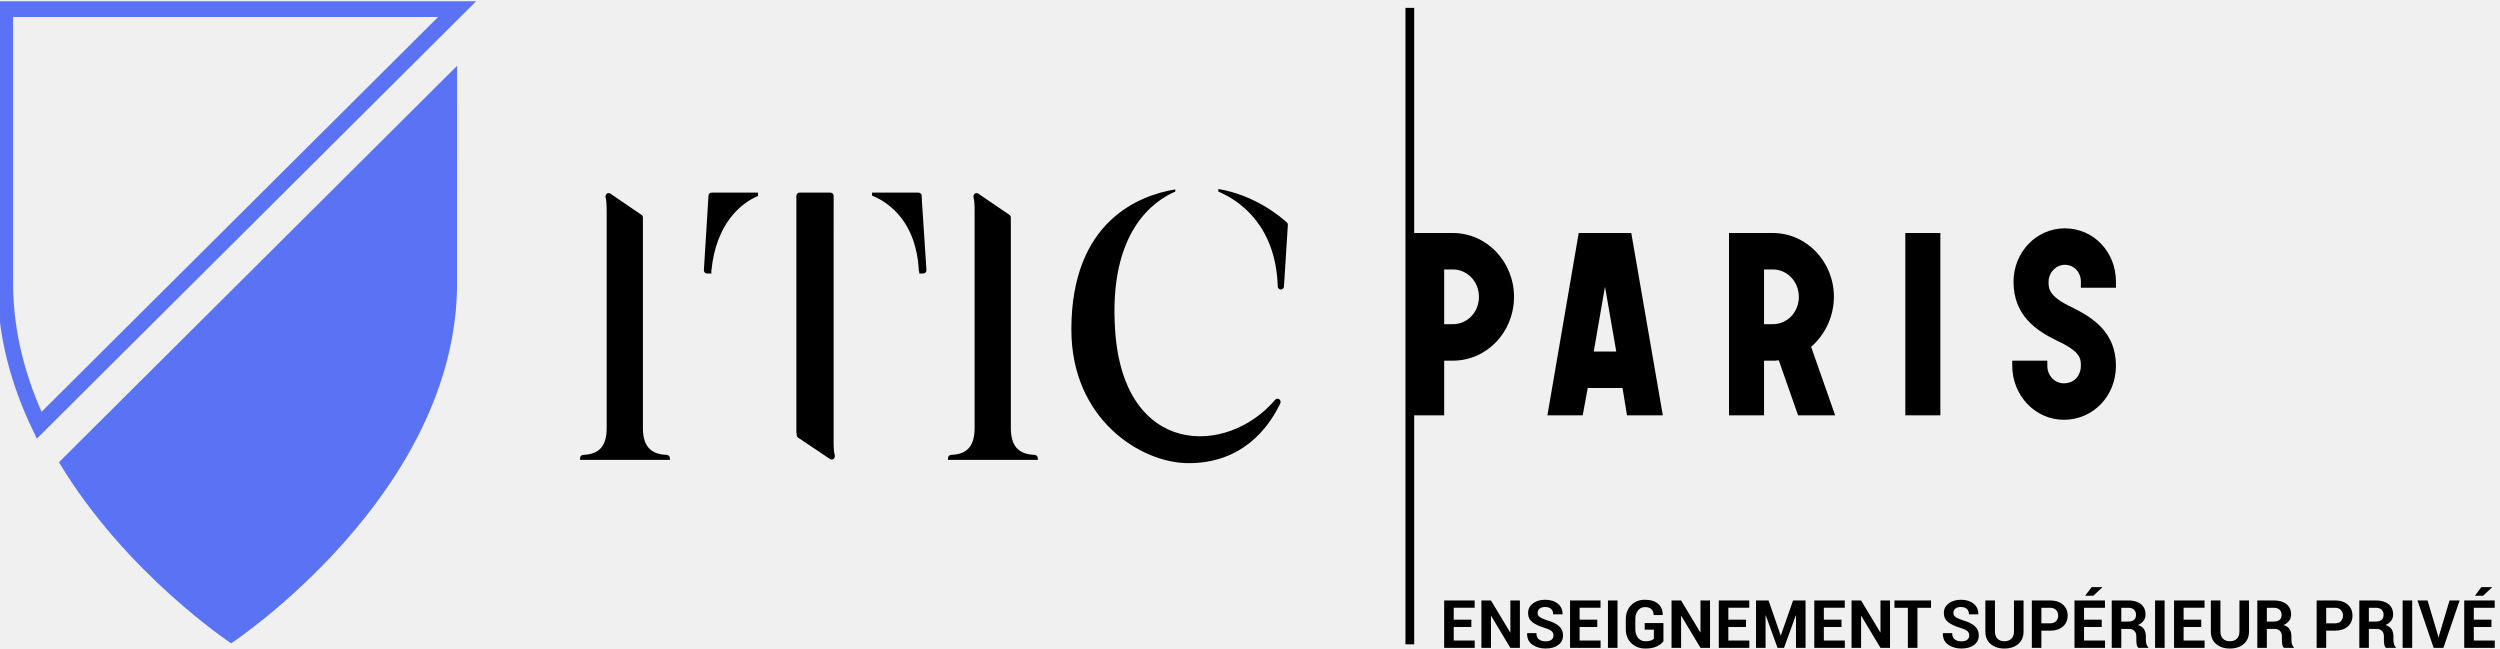
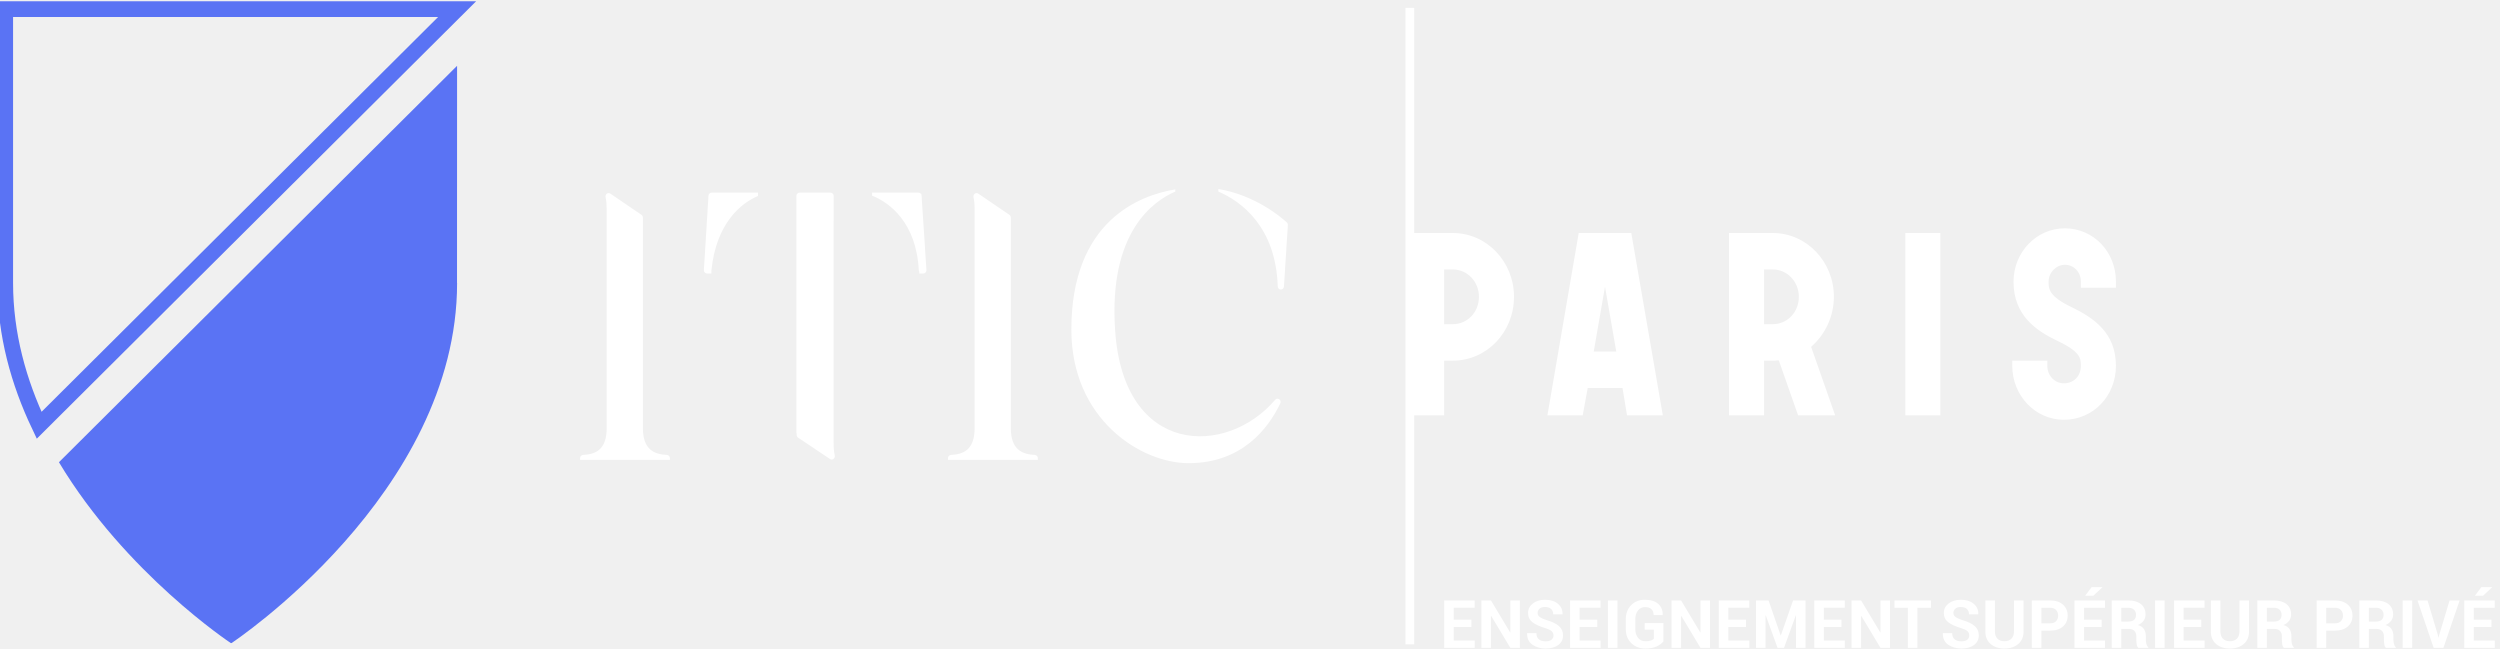
<svg xmlns="http://www.w3.org/2000/svg" viewBox="0 0 239 62">
  <g fill="none" fill-rule="evenodd">
-     <path d="M138.899 25.761h-.837v5.23h.837c1.388 0 2.489-1.145 2.489-2.615 0-1.443-1.101-2.615-2.49-2.615m0 8.717h-.836v5.23h-3.352V22.276h4.189c3.23 0 5.84 2.74 5.84 6.1 0 3.387-2.61 6.102-5.84 6.102m14.539-7.072l-1.077 6.201h2.154l-1.077-6.201zm2.105 12.302l-.43-2.614h-3.327l-.479 2.614h-3.375l2.993-17.432h5.026l3.015 17.432h-3.423zm13.937-13.947h-.838v5.23h.839c1.388 0 2.489-1.145 2.489-2.615 0-1.443-1.101-2.615-2.49-2.615zm2.418 13.947l-1.843-5.255c-.095 0-.24 0-.335.025h-1.078v5.23h-3.35V22.276h4.189c3.23 0 5.84 2.74 5.84 6.1a6.374 6.374 0 01-2.178 4.782l2.298 6.55h-3.543zm10.25 0h3.35V22.276h-3.35zm15.155.423c-2.729 0-4.93-2.316-4.93-5.156v-.497h3.352v.497c0 .922.692 1.67 1.578 1.67.958 0 1.628-.698 1.628-1.67 0-.672 0-1.344-2.25-2.39-1.963-.947-4.188-2.39-4.188-5.652 0-2.815 2.178-5.105 4.907-5.105 2.752 0 4.883 2.265 4.883 5.08v.597h-3.352v-.597c0-.897-.67-1.594-1.53-1.594-.84 0-1.557.746-1.557 1.619 0 .647 0 1.395 2.225 2.44 2.083 1.022 4.214 2.439 4.214 5.602 0 2.889-2.179 5.156-4.98 5.156M123.02 21.264c-.535-.493-3.009-2.608-6.548-3.196v.245c2.202.932 5.502 3.387 5.68 9.063.005.17.134.306.296.306a.305.305 0 00.298-.292l.373-5.872a.318.318 0 00-.1-.254M121.9 38.225c-4.601 5.418-14.516 5.456-15.296-6.683-.636-9.403 3.713-12.351 5.754-13.227v-.21c-3.412.56-9.936 3.016-9.936 13.4 0 8.599 6.658 12.774 11.207 12.774 5.098 0 7.613-3.312 8.764-5.71.158-.33-.258-.619-.492-.344m-58.145 5.266c-1.214-.056-2.294-.51-2.294-2.558V20.804a.32.32 0 00-.137-.266l-2.974-2.027c-.234-.159-.522.068-.456.352.078.337.104.713.104 1.2v20.87c0 2.047-1.051 2.502-2.259 2.558a.31.31 0 00-.287.316v.154h8.59v-.154a.31.31 0 00-.287-.316m35.174 0c-1.214-.056-2.294-.51-2.294-2.558V20.804a.32.32 0 00-.137-.266l-2.974-2.027c-.234-.159-.522.068-.456.352.079.337.104.713.104 1.2v20.87c0 2.047-1.05 2.502-2.259 2.558a.31.31 0 00-.288.316v.154h8.591v-.154a.31.31 0 00-.288-.316m-19.235-1.173V21.916l.005-3.183a.31.31 0 00-.303-.318h-2.959a.31.31 0 00-.303.318v22.69h.029v.151c0 .109.052.21.14.268l3.045 2.04c.234.156.52-.07.454-.354-.081-.339-.108-.72-.108-1.21M67.78 18.564l-.004-.144-.01.166a.315.315 0 00-.036.126l-.389 6.312-.051.785a.31.31 0 00.301.339h.423l-.009-.273c.002-.006.005-.012.006-.02.45-4.529 2.86-6.457 4.456-7.119v-.321h-4.435a.296.296 0 00-.251.149m20.324.148c0-.007-.005-.013-.005-.021l-.018-.272-.005.182a.303.303 0 00-.275-.186h-4.435v.286c1.661.662 4.234 2.551 4.47 7.14a.31.31 0 00.045.143l-.004.164h.388a.312.312 0 00.302-.34l-.41-6.226-.053-.87z" fill="currentColor" />
+     <path d="M138.899 25.761h-.837v5.23h.837c1.388 0 2.489-1.145 2.489-2.615 0-1.443-1.101-2.615-2.49-2.615m0 8.717h-.836v5.23h-3.352V22.276h4.189c3.23 0 5.84 2.74 5.84 6.1 0 3.387-2.61 6.102-5.84 6.102m14.539-7.072l-1.077 6.201h2.154l-1.077-6.201zm2.105 12.302l-.43-2.614h-3.327l-.479 2.614h-3.375l2.993-17.432h5.026l3.015 17.432h-3.423zm13.937-13.947h-.838v5.23h.839c1.388 0 2.489-1.145 2.489-2.615 0-1.443-1.101-2.615-2.49-2.615zm2.418 13.947l-1.843-5.255c-.095 0-.24 0-.335.025h-1.078v5.23h-3.35V22.276h4.189c3.23 0 5.84 2.74 5.84 6.1a6.374 6.374 0 01-2.178 4.782l2.298 6.55h-3.543zm10.25 0h3.35V22.276h-3.35zm15.155.423c-2.729 0-4.93-2.316-4.93-5.156v-.497h3.352v.497c0 .922.692 1.67 1.578 1.67.958 0 1.628-.698 1.628-1.67 0-.672 0-1.344-2.25-2.39-1.963-.947-4.188-2.39-4.188-5.652 0-2.815 2.178-5.105 4.907-5.105 2.752 0 4.883 2.265 4.883 5.08v.597h-3.352v-.597c0-.897-.67-1.594-1.53-1.594-.84 0-1.557.746-1.557 1.619 0 .647 0 1.395 2.225 2.44 2.083 1.022 4.214 2.439 4.214 5.602 0 2.889-2.179 5.156-4.98 5.156M123.02 21.264c-.535-.493-3.009-2.608-6.548-3.196v.245c2.202.932 5.502 3.387 5.68 9.063.005.17.134.306.296.306a.305.305 0 00.298-.292l.373-5.872a.318.318 0 00-.1-.254M121.9 38.225c-4.601 5.418-14.516 5.456-15.296-6.683-.636-9.403 3.713-12.351 5.754-13.227v-.21c-3.412.56-9.936 3.016-9.936 13.4 0 8.599 6.658 12.774 11.207 12.774 5.098 0 7.613-3.312 8.764-5.71.158-.33-.258-.619-.492-.344m-58.145 5.266c-1.214-.056-2.294-.51-2.294-2.558V20.804a.32.32 0 00-.137-.266l-2.974-2.027c-.234-.159-.522.068-.456.352.078.337.104.713.104 1.2v20.87c0 2.047-1.051 2.502-2.259 2.558a.31.31 0 00-.287.316v.154h8.59v-.154a.31.31 0 00-.287-.316m35.174 0c-1.214-.056-2.294-.51-2.294-2.558V20.804a.32.32 0 00-.137-.266l-2.974-2.027c-.234-.159-.522.068-.456.352.079.337.104.713.104 1.2v20.87c0 2.047-1.05 2.502-2.259 2.558a.31.31 0 00-.288.316v.154h8.591v-.154a.31.31 0 00-.288-.316m-19.235-1.173V21.916l.005-3.183a.31.31 0 00-.303-.318h-2.959a.31.31 0 00-.303.318v22.69h.029v.151c0 .109.052.21.14.268l3.045 2.04c.234.156.52-.07.454-.354-.081-.339-.108-.72-.108-1.21M67.78 18.564l-.004-.144-.01.166a.315.315 0 00-.036.126l-.389 6.312-.051.785a.31.31 0 00.301.339h.423l-.009-.273c.002-.006.005-.012.006-.02.45-4.529 2.86-6.457 4.456-7.119v-.321h-4.435a.296.296 0 00-.251.149m20.324.148c0-.007-.005-.013-.005-.021l-.018-.272-.005.182a.303.303 0 00-.275-.186h-4.435v.286c1.661.662 4.234 2.551 4.47 7.14a.31.31 0 00.045.143l-.004.164h.388a.312.312 0 00.302-.34l-.41-6.226-.053-.87z" fill="#ffffff" />
    <path d="M.5.873v26.183c.001 4.93 1.295 9.502 3.241 13.602L43.7.873H.5z" stroke="#5a73f4" stroke-width="1.5" />
    <path d="M43.697 6.29L5.635 44.189c6.377 10.636 16.426 17.286 16.426 17.286h.077s21.56-14.256 21.56-34.42h-.007l.006-20.763z" fill="#5a73f4" />
-     <path d="M134.362 61.597h.834V.75h-.834zm6.301-1.655h-1.687v1.295h2.006v.697h-2.919v-4.532h2.913v.7h-2v1.14h1.687zm4.639 1.992h-.913l-1.835-3.056-.018.002v3.054h-.913v-4.532h.913l1.834 3.054.02-.004v-3.05h.912zm3.21-1.183a.528.528 0 00-.183-.42c-.122-.105-.335-.205-.642-.299-.526-.157-.923-.342-1.196-.556-.272-.215-.407-.506-.407-.876s.153-.674.459-.91c.307-.235.697-.353 1.172-.353.504 0 .91.126 1.217.38.307.253.457.585.446.996l-.006.018h-.885c0-.226-.068-.4-.207-.52-.137-.122-.33-.183-.578-.183-.224 0-.399.054-.522.162a.526.526 0 00-.184.414c0 .153.066.28.2.378.134.099.364.203.691.313.5.141.882.326 1.143.553.263.227.395.525.395.898 0 .387-.152.693-.457.918-.304.223-.706.335-1.206.335-.49 0-.91-.121-1.261-.364-.351-.243-.522-.604-.511-1.086l.006-.019h.885c0 .268.078.465.237.591.158.128.373.19.644.19.244 0 .43-.05.558-.152a.496.496 0 00.192-.408m4.185-.809h-1.687v1.295h2.006v.697h-2.919v-4.532h2.913v.7h-2v1.14h1.687zm1.023 1.992h.912v-4.532h-.912zm5.304-.619c-.142.184-.353.345-.634.48-.282.137-.644.205-1.088.205-.55 0-1.001-.173-1.351-.518-.35-.343-.524-.79-.524-1.34v-.946c0-.548.17-.994.509-1.34.34-.347.776-.519 1.31-.519.556 0 .981.132 1.278.394.296.262.44.612.428 1.05l-.006.019h-.86c0-.24-.07-.428-.21-.562-.138-.134-.341-.2-.609-.2a.818.818 0 00-.675.322c-.17.215-.256.49-.256.829v.952c0 .343.088.622.262.837.176.217.41.324.704.324a1.6 1.6 0 00.513-.066.763.763 0 00.293-.164v-.877h-.875v-.63h1.791v1.75zm4.454.619h-.912l-1.836-3.056-.018.002v3.054h-.913v-4.532h.913l1.835 3.054.019-.004v-3.05h.912zm3.439-1.992h-1.688v1.295h2.007v.697h-2.92v-4.532h2.914v.7h-2v1.14h1.687zm3.313.8h.02l1.168-3.34h1.191v4.532h-.912V58.84l-.02-.004-1.125 3.097h-.62l-1.124-3.103-.02.004v3.099h-.912v-4.531h1.198zm5.817-.8h-1.687v1.295h2.006v.697h-2.92v-4.532h2.914v.7h-2v1.14h1.687zm4.639 1.992h-.913l-1.835-3.056-.018.002v3.054h-.913v-4.532h.913l1.834 3.054.02-.004v-3.05h.912zm3.92-3.831h-1.301v3.831h-.913v-3.831h-1.281v-.7h3.495zm3.654 2.648a.528.528 0 00-.183-.42c-.122-.105-.336-.205-.643-.299-.525-.157-.923-.342-1.195-.556-.272-.215-.407-.506-.407-.876s.152-.674.458-.91c.307-.235.698-.353 1.173-.353.504 0 .91.126 1.217.38.307.253.456.585.446.996l-.006.018h-.885c0-.226-.069-.4-.207-.52-.137-.122-.33-.183-.578-.183-.225 0-.399.054-.522.162a.526.526 0 00-.184.414c0 .153.066.28.2.378.133.099.364.203.691.313.5.141.881.326 1.143.553.263.227.394.525.394.898 0 .387-.152.693-.456.918-.305.223-.706.335-1.206.335-.49 0-.91-.121-1.262-.364-.35-.243-.522-.604-.51-1.086l.005-.019h.885c0 .268.079.465.238.591.157.128.372.19.644.19.243 0 .43-.05.557-.152a.496.496 0 00.193-.408m5.192-3.348v2.965c0 .51-.17.91-.51 1.2-.34.287-.78.432-1.322.432-.54 0-.977-.145-1.314-.433-.337-.289-.505-.688-.505-1.199v-2.965h.916v2.965c0 .304.08.534.243.695.163.16.382.239.66.239.281 0 .505-.08.668-.24.165-.16.248-.39.248-.694v-2.965h.916zm1.703 2.187h.829c.254 0 .447-.068.578-.206a.735.735 0 00.197-.528.77.77 0 00-.196-.54c-.13-.142-.323-.213-.579-.213h-.829v1.488zm0 .701v1.643h-.912v-4.531h1.741c.523 0 .934.133 1.234.398.3.265.45.615.45 1.049 0 .434-.15.782-.45 1.045-.3.264-.71.396-1.234.396h-.829zm4.808-4.164h1.016l.006.019-.866.808h-.779l.623-.827zm.959 3.816h-1.688v1.294h2.007v.698h-2.92v-4.532h2.914v.7h-2v1.14h1.687v.7zm1.873-.521h.647c.257 0 .447-.053.572-.161.124-.108.188-.268.188-.48a.655.655 0 00-.19-.494c-.126-.123-.31-.184-.555-.184h-.662v1.32zm0 .7v1.812h-.913v-4.532h1.575c.519 0 .925.118 1.218.353.292.237.439.565.439.986a.988.988 0 01-.186.602 1.294 1.294 0 01-.543.409c.27.08.463.212.58.396.118.184.178.413.178.685v.333c0 .126.016.258.051.396.035.138.093.24.177.307v.065h-.941c-.084-.067-.138-.176-.162-.33a2.898 2.898 0 01-.035-.445v-.32c0-.226-.062-.402-.187-.528-.124-.125-.3-.188-.526-.188h-.725zm3.229 1.812h.913v-4.532h-.913zm4.416-1.992h-1.687v1.295h2.006v.697h-2.919v-4.532h2.913v.7h-2v1.14h1.687zm4.567-2.539v2.965c0 .51-.17.91-.509 1.2-.34.287-.78.432-1.323.432-.54 0-.977-.145-1.314-.433-.337-.289-.505-.688-.505-1.199v-2.965h.916v2.965c0 .304.081.534.244.695.162.16.382.239.659.239.282 0 .505-.08.669-.24.165-.16.247-.39.247-.694v-2.965h.916zm1.703 2.019h.648c.256 0 .447-.053.572-.161.124-.108.188-.268.188-.48a.655.655 0 00-.19-.494c-.126-.123-.31-.184-.555-.184h-.662v1.32zm0 .7v1.812h-.912v-4.532h1.575c.519 0 .925.118 1.217.353.293.237.44.565.44.986a.988.988 0 01-.186.602 1.287 1.287 0 01-.543.409c.27.08.463.212.58.396.118.184.178.413.178.685v.333c0 .126.016.258.051.396.035.138.093.24.177.307v.065h-.941c-.084-.067-.138-.176-.162-.33a2.898 2.898 0 01-.035-.445v-.32c0-.226-.063-.402-.187-.528-.123-.125-.3-.188-.526-.188h-.725zm5.674-.532h.828c.255 0 .448-.068.579-.206a.735.735 0 00.197-.528.77.77 0 00-.196-.54c-.13-.142-.323-.213-.58-.213h-.828v1.488zm0 .701v1.643h-.912v-4.531h1.74c.523 0 .935.133 1.235.398.3.265.45.615.45 1.049 0 .434-.15.782-.45 1.045-.3.264-.712.396-1.235.396h-.828zm4.079-.869h.647c.256 0 .447-.053.572-.161.125-.108.188-.268.188-.48a.655.655 0 00-.19-.494c-.125-.123-.31-.184-.554-.184h-.663v1.32zm0 .7v1.812h-.912v-4.532h1.575c.518 0 .924.118 1.217.353.293.237.44.565.44.986a.988.988 0 01-.187.602 1.287 1.287 0 01-.542.409c.269.08.462.212.58.396.117.184.178.413.177.685v.333c0 .126.017.258.051.396.035.138.094.24.177.307v.065h-.94c-.085-.067-.138-.176-.162-.33a2.898 2.898 0 01-.036-.445v-.32c0-.226-.062-.402-.186-.528-.123-.125-.3-.188-.527-.188h-.725zm3.229 1.812h.913v-4.532h-.913zm3.367-1.229l.056.248h.019l.052-.239.992-3.312h.962l-1.548 4.532h-.936l-1.544-4.532h.962zm4.163-4.578h1.016l.006.019-.865.808h-.78l.623-.827zm.96 3.816h-1.688v1.294h2.006v.698h-2.919v-4.532h2.913v.7h-2v1.14h1.687v.7z" fill="currentColor" />
+     <path d="M134.362 61.597h.834V.75h-.834zm6.301-1.655h-1.687v1.295h2.006v.697h-2.919v-4.532h2.913v.7h-2v1.14h1.687zm4.639 1.992h-.913l-1.835-3.056-.018.002v3.054h-.913v-4.532h.913l1.834 3.054.02-.004v-3.05h.912zm3.21-1.183a.528.528 0 00-.183-.42c-.122-.105-.335-.205-.642-.299-.526-.157-.923-.342-1.196-.556-.272-.215-.407-.506-.407-.876s.153-.674.459-.91c.307-.235.697-.353 1.172-.353.504 0 .91.126 1.217.38.307.253.457.585.446.996l-.006.018h-.885c0-.226-.068-.4-.207-.52-.137-.122-.33-.183-.578-.183-.224 0-.399.054-.522.162a.526.526 0 00-.184.414c0 .153.066.28.2.378.134.099.364.203.691.313.5.141.882.326 1.143.553.263.227.395.525.395.898 0 .387-.152.693-.457.918-.304.223-.706.335-1.206.335-.49 0-.91-.121-1.261-.364-.351-.243-.522-.604-.511-1.086l.006-.019h.885c0 .268.078.465.237.591.158.128.373.19.644.19.244 0 .43-.05.558-.152a.496.496 0 00.192-.408m4.185-.809h-1.687v1.295h2.006v.697h-2.919v-4.532h2.913v.7h-2v1.14h1.687zm1.023 1.992h.912v-4.532h-.912zm5.304-.619c-.142.184-.353.345-.634.48-.282.137-.644.205-1.088.205-.55 0-1.001-.173-1.351-.518-.35-.343-.524-.79-.524-1.34v-.946c0-.548.17-.994.509-1.34.34-.347.776-.519 1.31-.519.556 0 .981.132 1.278.394.296.262.44.612.428 1.05l-.006.019h-.86c0-.24-.07-.428-.21-.562-.138-.134-.341-.2-.609-.2a.818.818 0 00-.675.322c-.17.215-.256.49-.256.829v.952c0 .343.088.622.262.837.176.217.41.324.704.324a1.6 1.6 0 00.513-.066.763.763 0 00.293-.164v-.877h-.875v-.63h1.791v1.75zm4.454.619h-.912l-1.836-3.056-.018.002v3.054h-.913v-4.532h.913l1.835 3.054.019-.004v-3.05h.912zm3.439-1.992h-1.688v1.295h2.007v.697h-2.92v-4.532h2.914v.7h-2v1.14h1.687zm3.313.8h.02l1.168-3.34h1.191v4.532h-.912V58.84l-.02-.004-1.125 3.097h-.62l-1.124-3.103-.02.004v3.099h-.912v-4.531h1.198zm5.817-.8h-1.687v1.295h2.006v.697h-2.92v-4.532h2.914v.7h-2v1.14h1.687zm4.639 1.992h-.913l-1.835-3.056-.018.002v3.054h-.913v-4.532h.913l1.834 3.054.02-.004v-3.05h.912zm3.92-3.831h-1.301v3.831h-.913v-3.831h-1.281v-.7h3.495zm3.654 2.648a.528.528 0 00-.183-.42c-.122-.105-.336-.205-.643-.299-.525-.157-.923-.342-1.195-.556-.272-.215-.407-.506-.407-.876s.152-.674.458-.91c.307-.235.698-.353 1.173-.353.504 0 .91.126 1.217.38.307.253.456.585.446.996l-.006.018h-.885c0-.226-.069-.4-.207-.52-.137-.122-.33-.183-.578-.183-.225 0-.399.054-.522.162a.526.526 0 00-.184.414c0 .153.066.28.2.378.133.099.364.203.691.313.5.141.881.326 1.143.553.263.227.394.525.394.898 0 .387-.152.693-.456.918-.305.223-.706.335-1.206.335-.49 0-.91-.121-1.262-.364-.35-.243-.522-.604-.51-1.086l.005-.019h.885c0 .268.079.465.238.591.157.128.372.19.644.19.243 0 .43-.05.557-.152a.496.496 0 00.193-.408m5.192-3.348v2.965c0 .51-.17.91-.51 1.2-.34.287-.78.432-1.322.432-.54 0-.977-.145-1.314-.433-.337-.289-.505-.688-.505-1.199v-2.965h.916v2.965c0 .304.08.534.243.695.163.16.382.239.66.239.281 0 .505-.08.668-.24.165-.16.248-.39.248-.694v-2.965h.916zm1.703 2.187h.829c.254 0 .447-.068.578-.206a.735.735 0 00.197-.528.77.77 0 00-.196-.54c-.13-.142-.323-.213-.579-.213h-.829v1.488zm0 .701v1.643h-.912v-4.531h1.741c.523 0 .934.133 1.234.398.3.265.45.615.45 1.049 0 .434-.15.782-.45 1.045-.3.264-.71.396-1.234.396h-.829zm4.808-4.164h1.016l.006.019-.866.808h-.779l.623-.827zm.959 3.816h-1.688v1.294h2.007v.698h-2.92v-4.532h2.914v.7h-2v1.14h1.687v.7zm1.873-.521h.647c.257 0 .447-.053.572-.161.124-.108.188-.268.188-.48a.655.655 0 00-.19-.494c-.126-.123-.31-.184-.555-.184h-.662v1.32zm0 .7v1.812h-.913v-4.532h1.575c.519 0 .925.118 1.218.353.292.237.439.565.439.986a.988.988 0 01-.186.602 1.294 1.294 0 01-.543.409c.27.08.463.212.58.396.118.184.178.413.178.685v.333c0 .126.016.258.051.396.035.138.093.24.177.307v.065h-.941c-.084-.067-.138-.176-.162-.33a2.898 2.898 0 01-.035-.445v-.32c0-.226-.062-.402-.187-.528-.124-.125-.3-.188-.526-.188h-.725zm3.229 1.812h.913v-4.532h-.913zm4.416-1.992h-1.687v1.295h2.006v.697h-2.919v-4.532h2.913v.7h-2v1.14h1.687zm4.567-2.539v2.965c0 .51-.17.91-.509 1.2-.34.287-.78.432-1.323.432-.54 0-.977-.145-1.314-.433-.337-.289-.505-.688-.505-1.199v-2.965h.916v2.965c0 .304.081.534.244.695.162.16.382.239.659.239.282 0 .505-.08.669-.24.165-.16.247-.39.247-.694v-2.965h.916zm1.703 2.019h.648c.256 0 .447-.053.572-.161.124-.108.188-.268.188-.48a.655.655 0 00-.19-.494c-.126-.123-.31-.184-.555-.184h-.662v1.32zm0 .7v1.812h-.912v-4.532h1.575c.519 0 .925.118 1.217.353.293.237.44.565.44.986a.988.988 0 01-.186.602 1.287 1.287 0 01-.543.409c.27.08.463.212.58.396.118.184.178.413.178.685v.333c0 .126.016.258.051.396.035.138.093.24.177.307v.065h-.941c-.084-.067-.138-.176-.162-.33a2.898 2.898 0 01-.035-.445v-.32c0-.226-.063-.402-.187-.528-.123-.125-.3-.188-.526-.188h-.725zm5.674-.532h.828c.255 0 .448-.068.579-.206a.735.735 0 00.197-.528.77.77 0 00-.196-.54c-.13-.142-.323-.213-.58-.213h-.828v1.488zm0 .701v1.643h-.912v-4.531h1.74c.523 0 .935.133 1.235.398.3.265.45.615.45 1.049 0 .434-.15.782-.45 1.045-.3.264-.712.396-1.235.396h-.828zm4.079-.869h.647c.256 0 .447-.053.572-.161.125-.108.188-.268.188-.48a.655.655 0 00-.19-.494c-.125-.123-.31-.184-.554-.184h-.663v1.32zm0 .7v1.812h-.912v-4.532h1.575c.518 0 .924.118 1.217.353.293.237.44.565.44.986a.988.988 0 01-.187.602 1.287 1.287 0 01-.542.409c.269.08.462.212.58.396.117.184.178.413.177.685v.333c0 .126.017.258.051.396.035.138.094.24.177.307v.065h-.94c-.085-.067-.138-.176-.162-.33a2.898 2.898 0 01-.036-.445v-.32c0-.226-.062-.402-.186-.528-.123-.125-.3-.188-.527-.188h-.725zm3.229 1.812h.913v-4.532h-.913zm3.367-1.229l.056.248h.019l.052-.239.992-3.312h.962l-1.548 4.532h-.936l-1.544-4.532h.962zm4.163-4.578h1.016l.006.019-.865.808h-.78l.623-.827zm.96 3.816h-1.688v1.294h2.006v.698h-2.919v-4.532h2.913v.7h-2v1.14h1.687v.7z" fill="#ffffff" />
  </g>
</svg>
